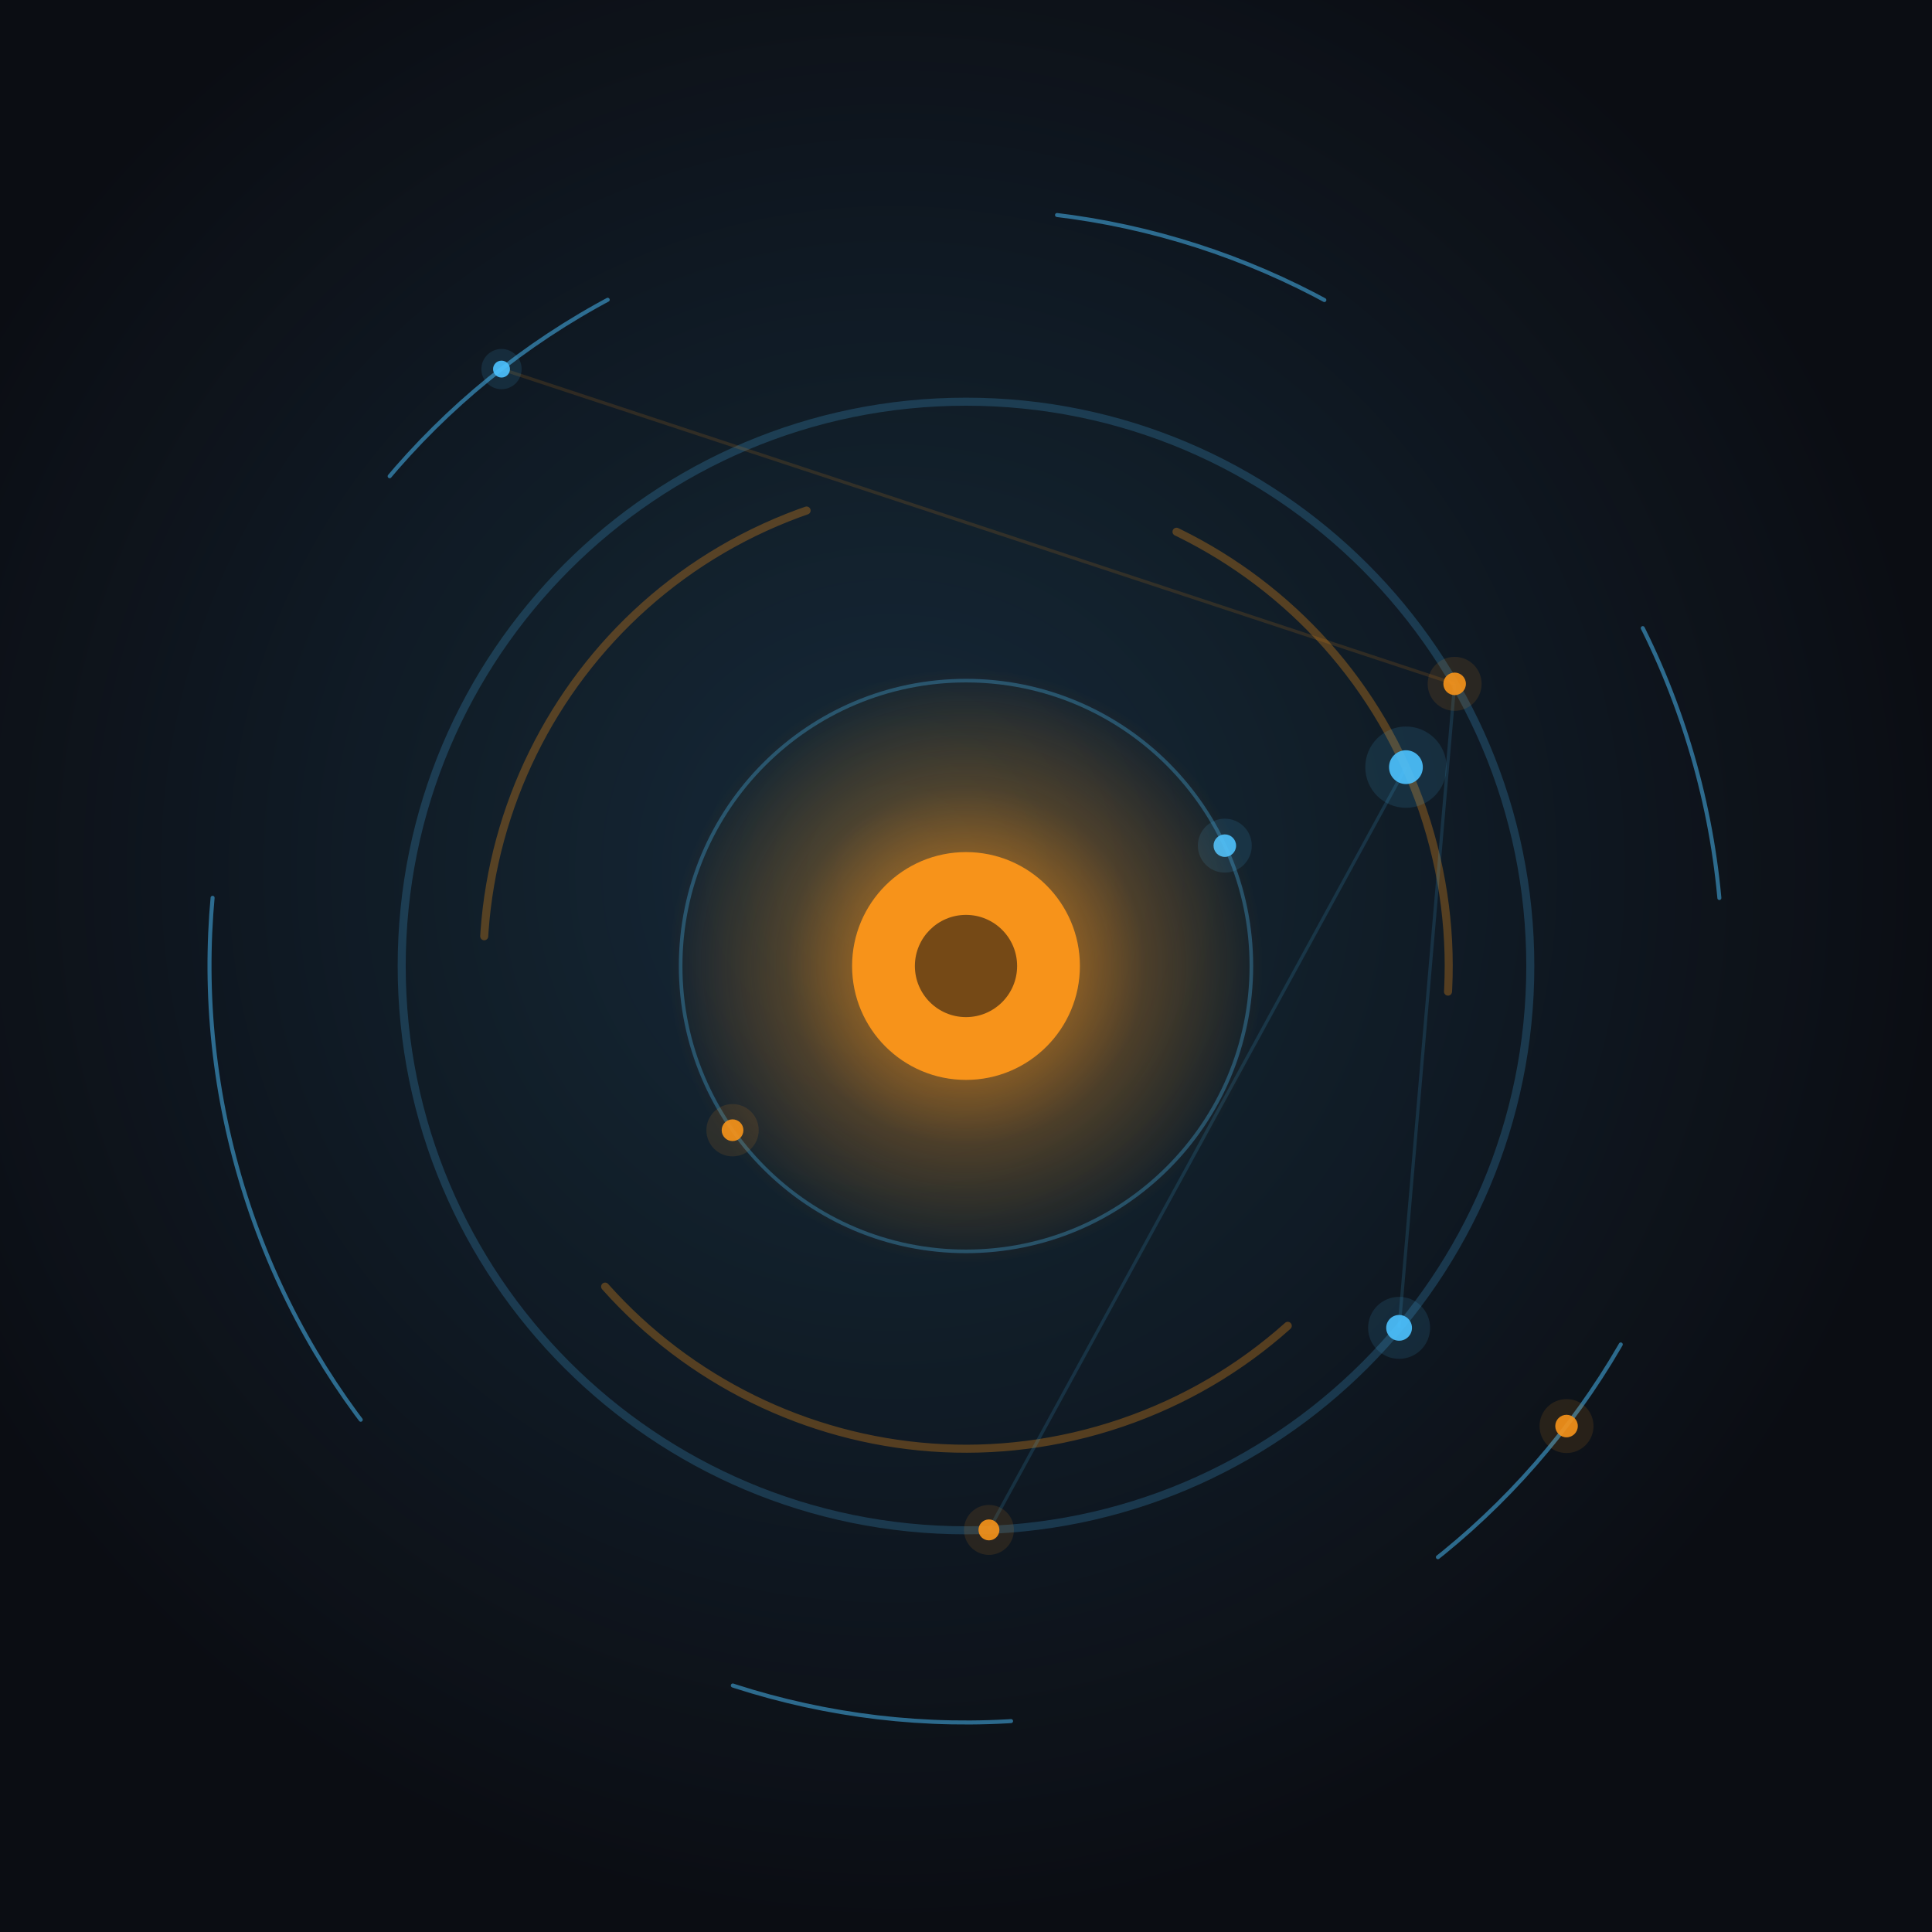
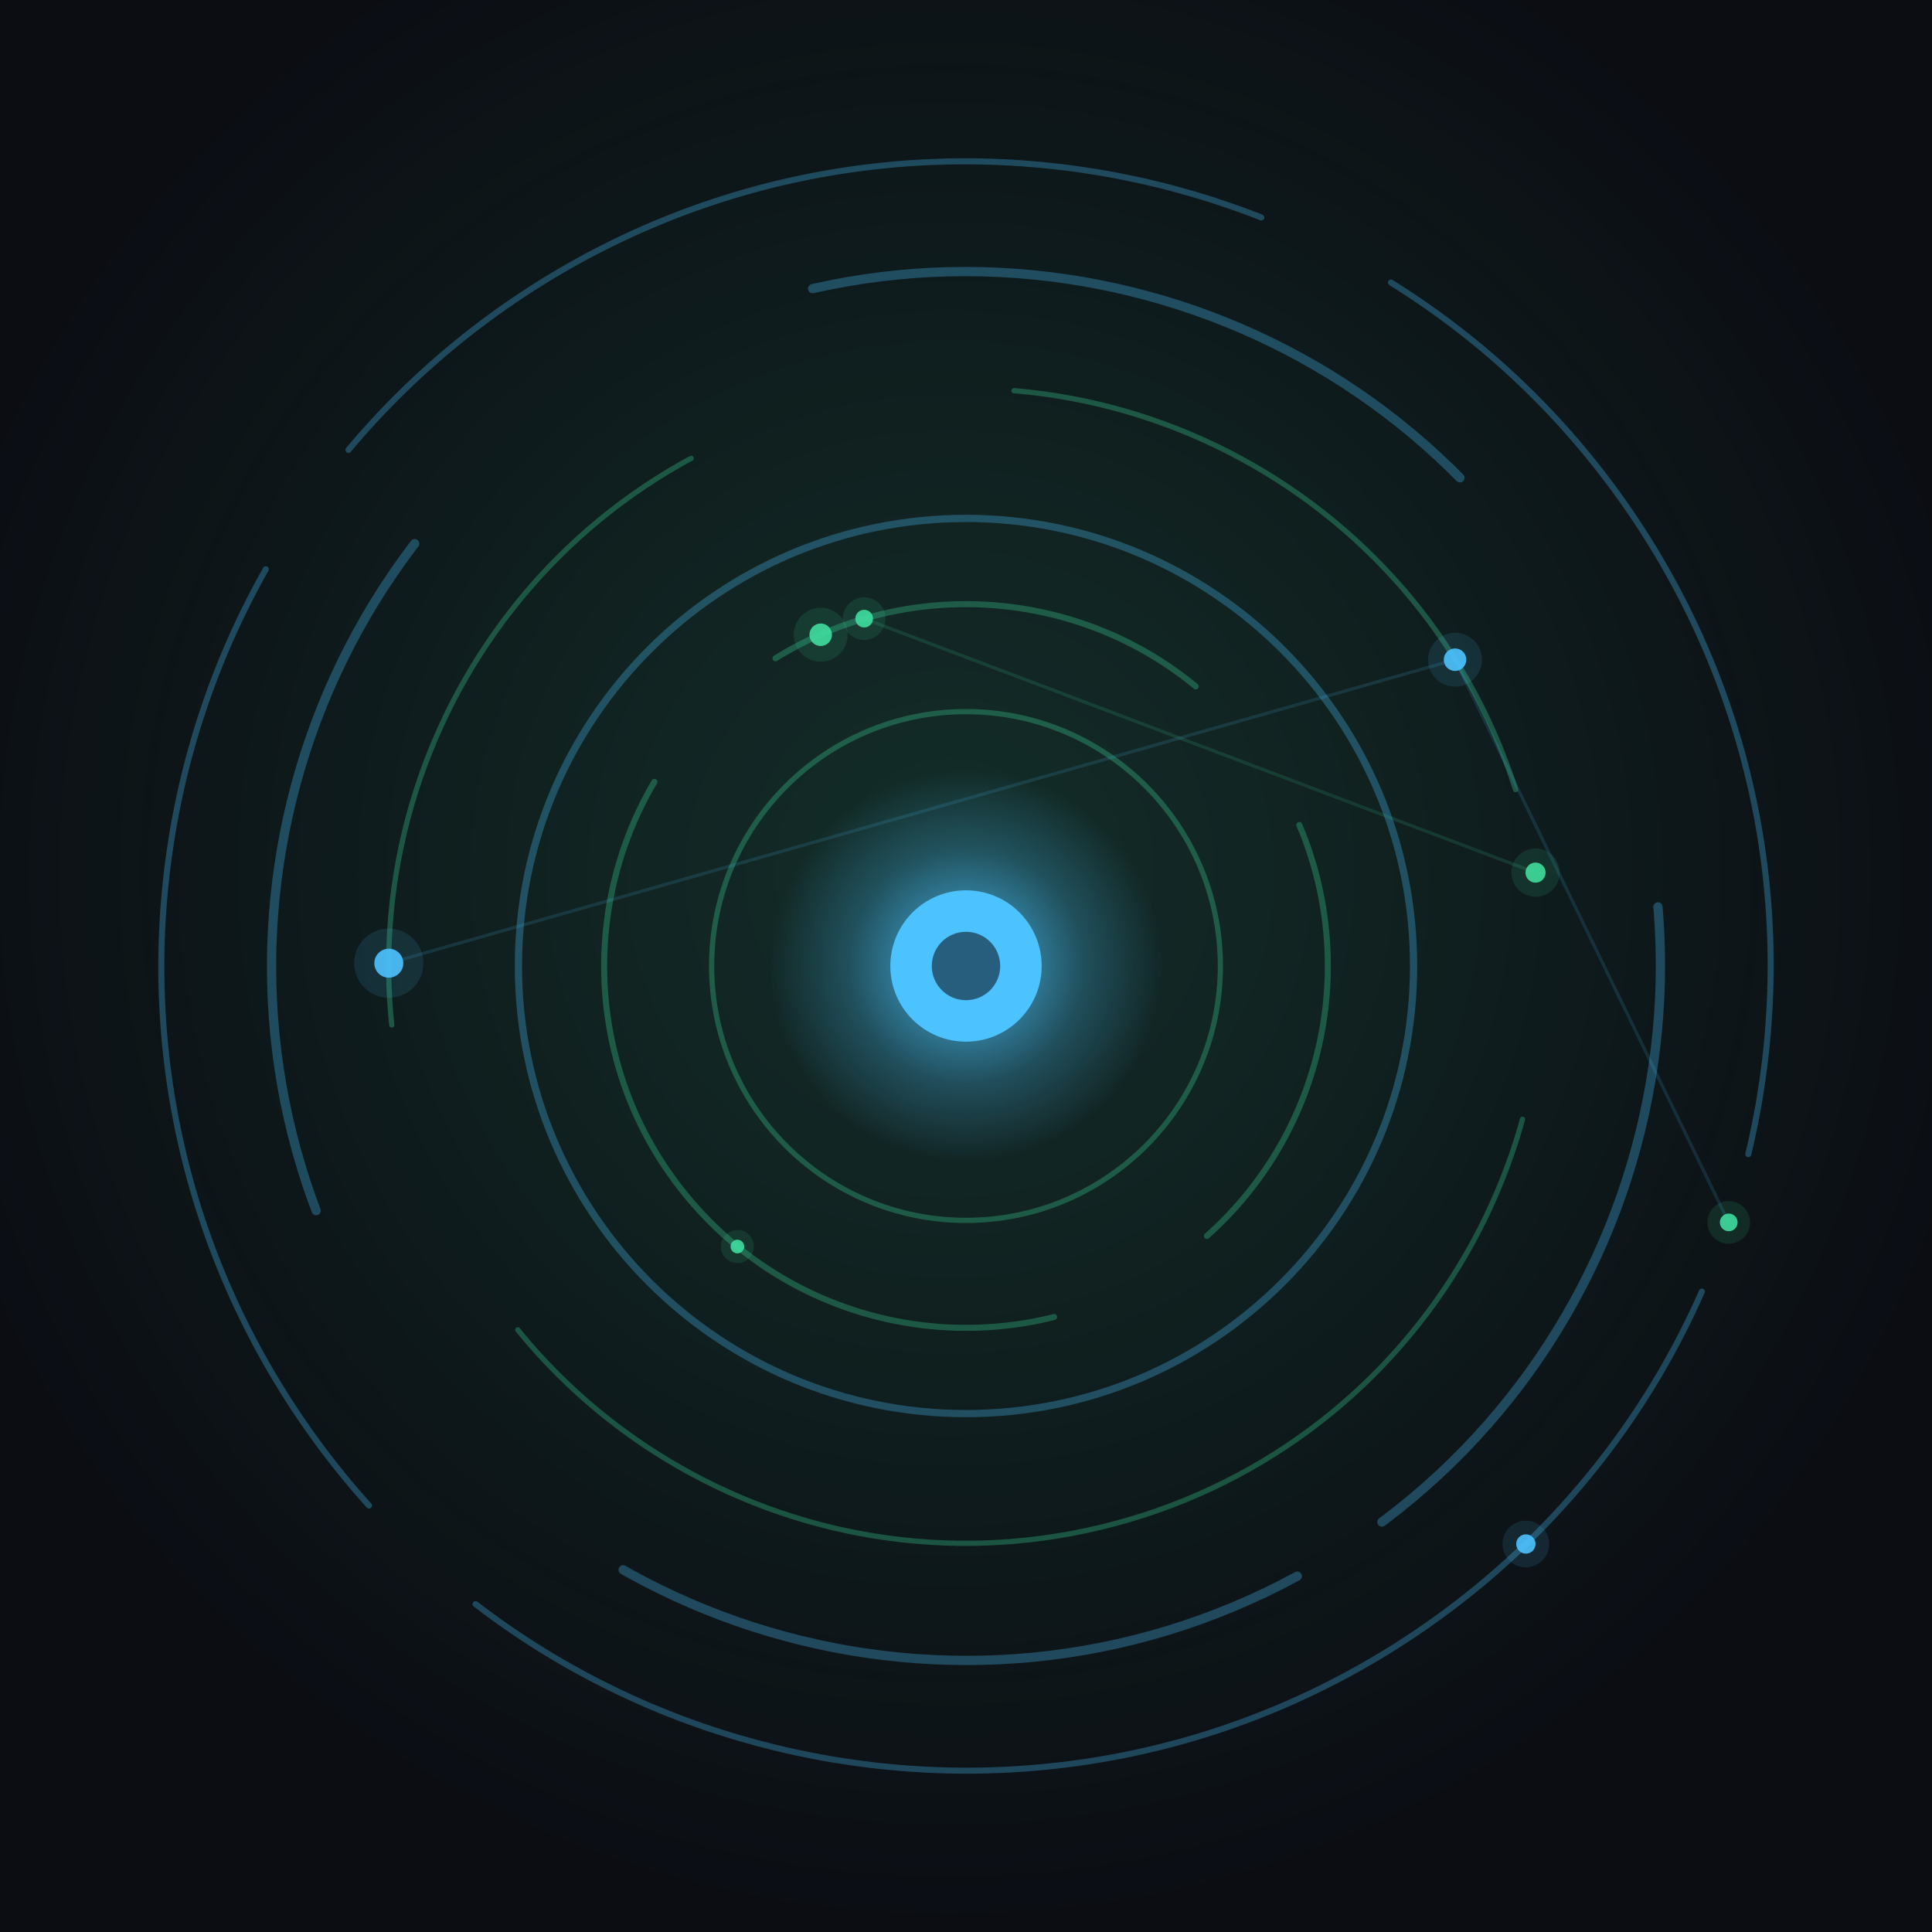
<svg xmlns="http://www.w3.org/2000/svg" viewBox="0 0 480 480" role="img">
  <defs>
    <radialGradient id="g" cx="50%" cy="50%" r="50%">
-       <stop offset="0%" stop-color="#f7931a" stop-opacity="0.9" />
-       <stop offset="60%" stop-color="#f7931a" stop-opacity="0.25" />
-       <stop offset="100%" stop-color="#f7931a" stop-opacity="0" />
+       <stop offset="0%" stop-color="#4cc2ff" stop-opacity="0.9" />
+       <stop offset="60%" stop-color="#4cc2ff" stop-opacity="0.25" />
+       <stop offset="100%" stop-color="#4cc2ff" stop-opacity="0" />
    </radialGradient>
    <radialGradient id="glow" cx="50%" cy="50%" r="50%">
-       <stop offset="0%" stop-color="#4cc2ff" stop-opacity="0.16" />
-       <stop offset="100%" stop-color="#4cc2ff" stop-opacity="0" />
+       <stop offset="0%" stop-color="#3fdd9d" stop-opacity="0.16" />
+       <stop offset="100%" stop-color="#3fdd9d" stop-opacity="0" />
    </radialGradient>
  </defs>
  <rect width="480" height="480" fill="#0b0d13" />
-   <circle cx="221.7" cy="216.1" r="264" fill="url(#glow)" />
-   <circle cx="240" cy="240" r="70.9" fill="none" stroke="#4cc2ff" stroke-width="0.9" stroke-opacity="0.3" />
-   <circle cx="240" cy="240" r="119.9" fill="none" stroke="#f7931a" stroke-width="2" stroke-opacity="0.3" stroke-dasharray="140.6 94.5" stroke-linecap="round" transform="rotate(71.2 240 240)" />
-   <circle cx="240" cy="240" r="140.2" fill="none" stroke="#4cc2ff" stroke-width="2" stroke-opacity="0.2" />
-   <circle cx="240" cy="240" r="187.9" fill="none" stroke="#4cc2ff" stroke-width="1" stroke-opacity="0.5" stroke-dasharray="70.1 115.4" stroke-linecap="round" transform="rotate(163.8 240 240)" />
-   <line x1="349.3" y1="190.6" x2="245.7" y2="380.1" stroke="#4cc2ff" stroke-opacity="0.14" stroke-width="0.8" />
-   <line x1="347.6" y1="329.9" x2="361.4" y2="169.9" stroke="#4cc2ff" stroke-opacity="0.14" stroke-width="0.8" />
-   <line x1="361.4" y1="169.9" x2="124.6" y2="91.7" stroke="#f7931a" stroke-opacity="0.14" stroke-width="0.8" />
-   <circle cx="182" cy="280.8" r="6.5" fill="#f7931a" opacity="0.12" />
-   <circle cx="182" cy="280.8" r="2.7" fill="#f7931a" opacity="0.9" />
-   <circle cx="304.3" cy="210.1" r="6.7" fill="#4cc2ff" opacity="0.12" />
-   <circle cx="304.3" cy="210.1" r="2.8" fill="#4cc2ff" opacity="0.9" />
-   <circle cx="349.3" cy="190.6" r="10.1" fill="#4cc2ff" opacity="0.12" />
-   <circle cx="349.3" cy="190.6" r="4.2" fill="#4cc2ff" opacity="0.9" />
-   <circle cx="245.7" cy="380.1" r="6.2" fill="#f7931a" opacity="0.12" />
-   <circle cx="245.7" cy="380.1" r="2.6" fill="#f7931a" opacity="0.9" />
-   <circle cx="347.6" cy="329.9" r="7.7" fill="#4cc2ff" opacity="0.12" />
-   <circle cx="347.6" cy="329.9" r="3.2" fill="#4cc2ff" opacity="0.9" />
-   <circle cx="361.4" cy="169.9" r="6.7" fill="#f7931a" opacity="0.12" />
-   <circle cx="361.4" cy="169.9" r="2.8" fill="#f7931a" opacity="0.9" />
-   <circle cx="124.6" cy="91.7" r="5" fill="#4cc2ff" opacity="0.12" />
-   <circle cx="124.6" cy="91.7" r="2.1" fill="#4cc2ff" opacity="0.9" />
-   <circle cx="389.2" cy="354.3" r="6.7" fill="#f7931a" opacity="0.12" />
-   <circle cx="389.2" cy="354.3" r="2.8" fill="#f7931a" opacity="0.9" />
-   <circle cx="240" cy="240" r="73.6" fill="url(#g)" />
-   <circle cx="240" cy="240" r="28.3" fill="#f7931a" />
-   <circle cx="240" cy="240" r="12.7" fill="#0b0d13" opacity="0.55" />
+   <circle cx="236" cy="216.9" r="264" fill="url(#glow)" />
+   <circle cx="240" cy="240" r="63.2" fill="none" stroke="#3fdd9d" stroke-width="1.3" stroke-opacity="0.3" />
+   <circle cx="240" cy="240" r="89.9" fill="none" stroke="#3fdd9d" stroke-width="1.5" stroke-opacity="0.3" stroke-dasharray="111.7 43.4" stroke-linecap="round" transform="rotate(139.4 240 240)" />
+   <circle cx="240" cy="240" r="111.2" fill="none" stroke="#4cc2ff" stroke-width="1.8" stroke-opacity="0.3" />
+   <circle cx="240" cy="240" r="143.4" fill="none" stroke="#3fdd9d" stroke-width="1.3" stroke-opacity="0.3" stroke-dasharray="168.8 83.1" stroke-linecap="round" transform="rotate(73.5 240 240)" />
+   <circle cx="240" cy="240" r="172.5" fill="none" stroke="#4cc2ff" stroke-width="2.3" stroke-opacity="0.3" stroke-dasharray="174.9 119.8" stroke-linecap="round" transform="rotate(61.5 240 240)" />
+   <circle cx="240" cy="240" r="199.9" fill="none" stroke="#4cc2ff" stroke-width="1.5" stroke-opacity="0.3" stroke-dasharray="250 36.1" stroke-linecap="round" transform="rotate(55.9 240 240)" />
+   <line x1="214.7" y1="153.7" x2="381.5" y2="216.8" stroke="#3fdd9d" stroke-opacity="0.14" stroke-width="0.8" />
+   <line x1="96.6" y1="239.3" x2="361.5" y2="163.9" stroke="#4cc2ff" stroke-opacity="0.14" stroke-width="0.8" />
+   <line x1="361.5" y1="163.9" x2="429.5" y2="303.7" stroke="#4cc2ff" stroke-opacity="0.14" stroke-width="0.8" />
+   <circle cx="203.9" cy="157.7" r="6.7" fill="#3fdd9d" opacity="0.12" />
+   <circle cx="203.9" cy="157.7" r="2.8" fill="#3fdd9d" opacity="0.9" />
+   <circle cx="183.2" cy="309.7" r="4.1" fill="#3fdd9d" opacity="0.12" />
+   <circle cx="183.2" cy="309.7" r="1.7" fill="#3fdd9d" opacity="0.9" />
+   <circle cx="214.7" cy="153.7" r="5.3" fill="#3fdd9d" opacity="0.12" />
+   <circle cx="214.7" cy="153.7" r="2.2" fill="#3fdd9d" opacity="0.9" />
+   <circle cx="381.5" cy="216.8" r="6" fill="#3fdd9d" opacity="0.12" />
+   <circle cx="381.5" cy="216.8" r="2.5" fill="#3fdd9d" opacity="0.9" />
+   <circle cx="96.6" cy="239.3" r="8.6" fill="#4cc2ff" opacity="0.12" />
+   <circle cx="96.6" cy="239.3" r="3.6" fill="#4cc2ff" opacity="0.9" />
+   <circle cx="361.5" cy="163.9" r="6.7" fill="#4cc2ff" opacity="0.12" />
+   <circle cx="361.5" cy="163.9" r="2.8" fill="#4cc2ff" opacity="0.9" />
+   <circle cx="429.5" cy="303.7" r="5.3" fill="#3fdd9d" opacity="0.12" />
+   <circle cx="429.5" cy="303.7" r="2.2" fill="#3fdd9d" opacity="0.9" />
+   <circle cx="379.1" cy="383.6" r="5.8" fill="#4cc2ff" opacity="0.12" />
+   <circle cx="379.1" cy="383.6" r="2.4" fill="#4cc2ff" opacity="0.9" />
+   <circle cx="240" cy="240" r="48.9" fill="url(#g)" />
+   <circle cx="240" cy="240" r="18.8" fill="#4cc2ff" />
+   <circle cx="240" cy="240" r="8.5" fill="#0b0d13" opacity="0.55" />
</svg>
